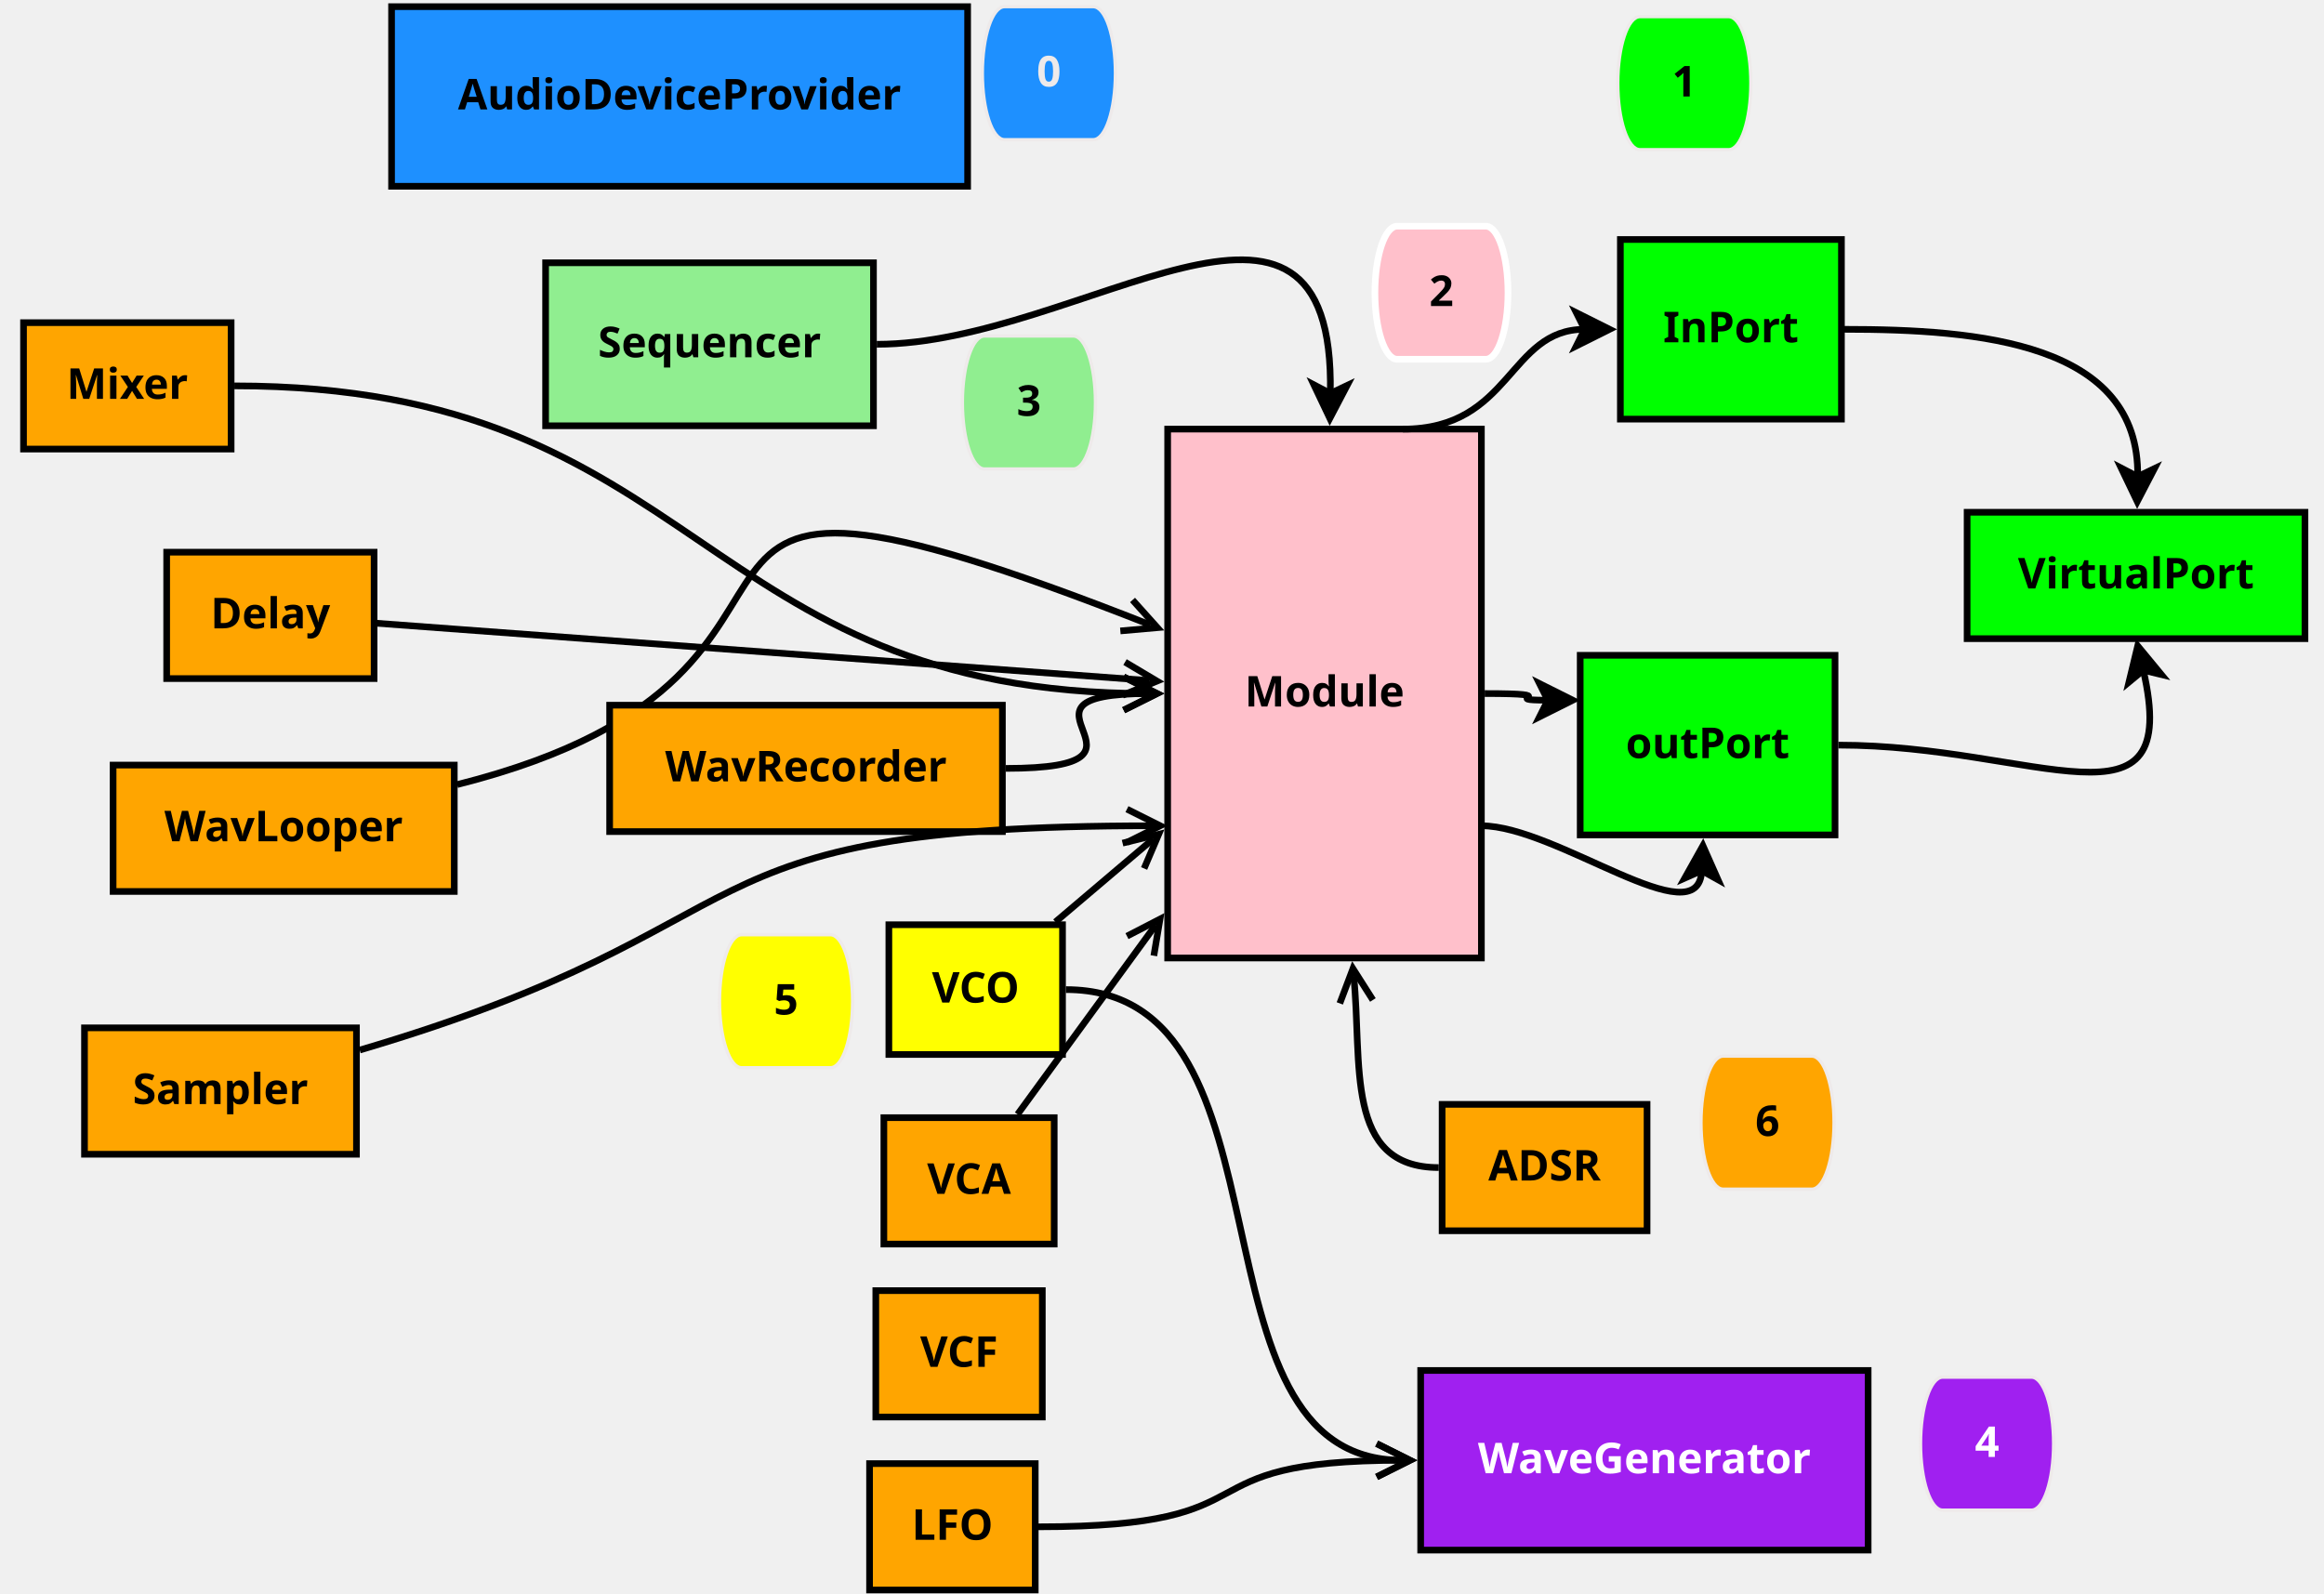
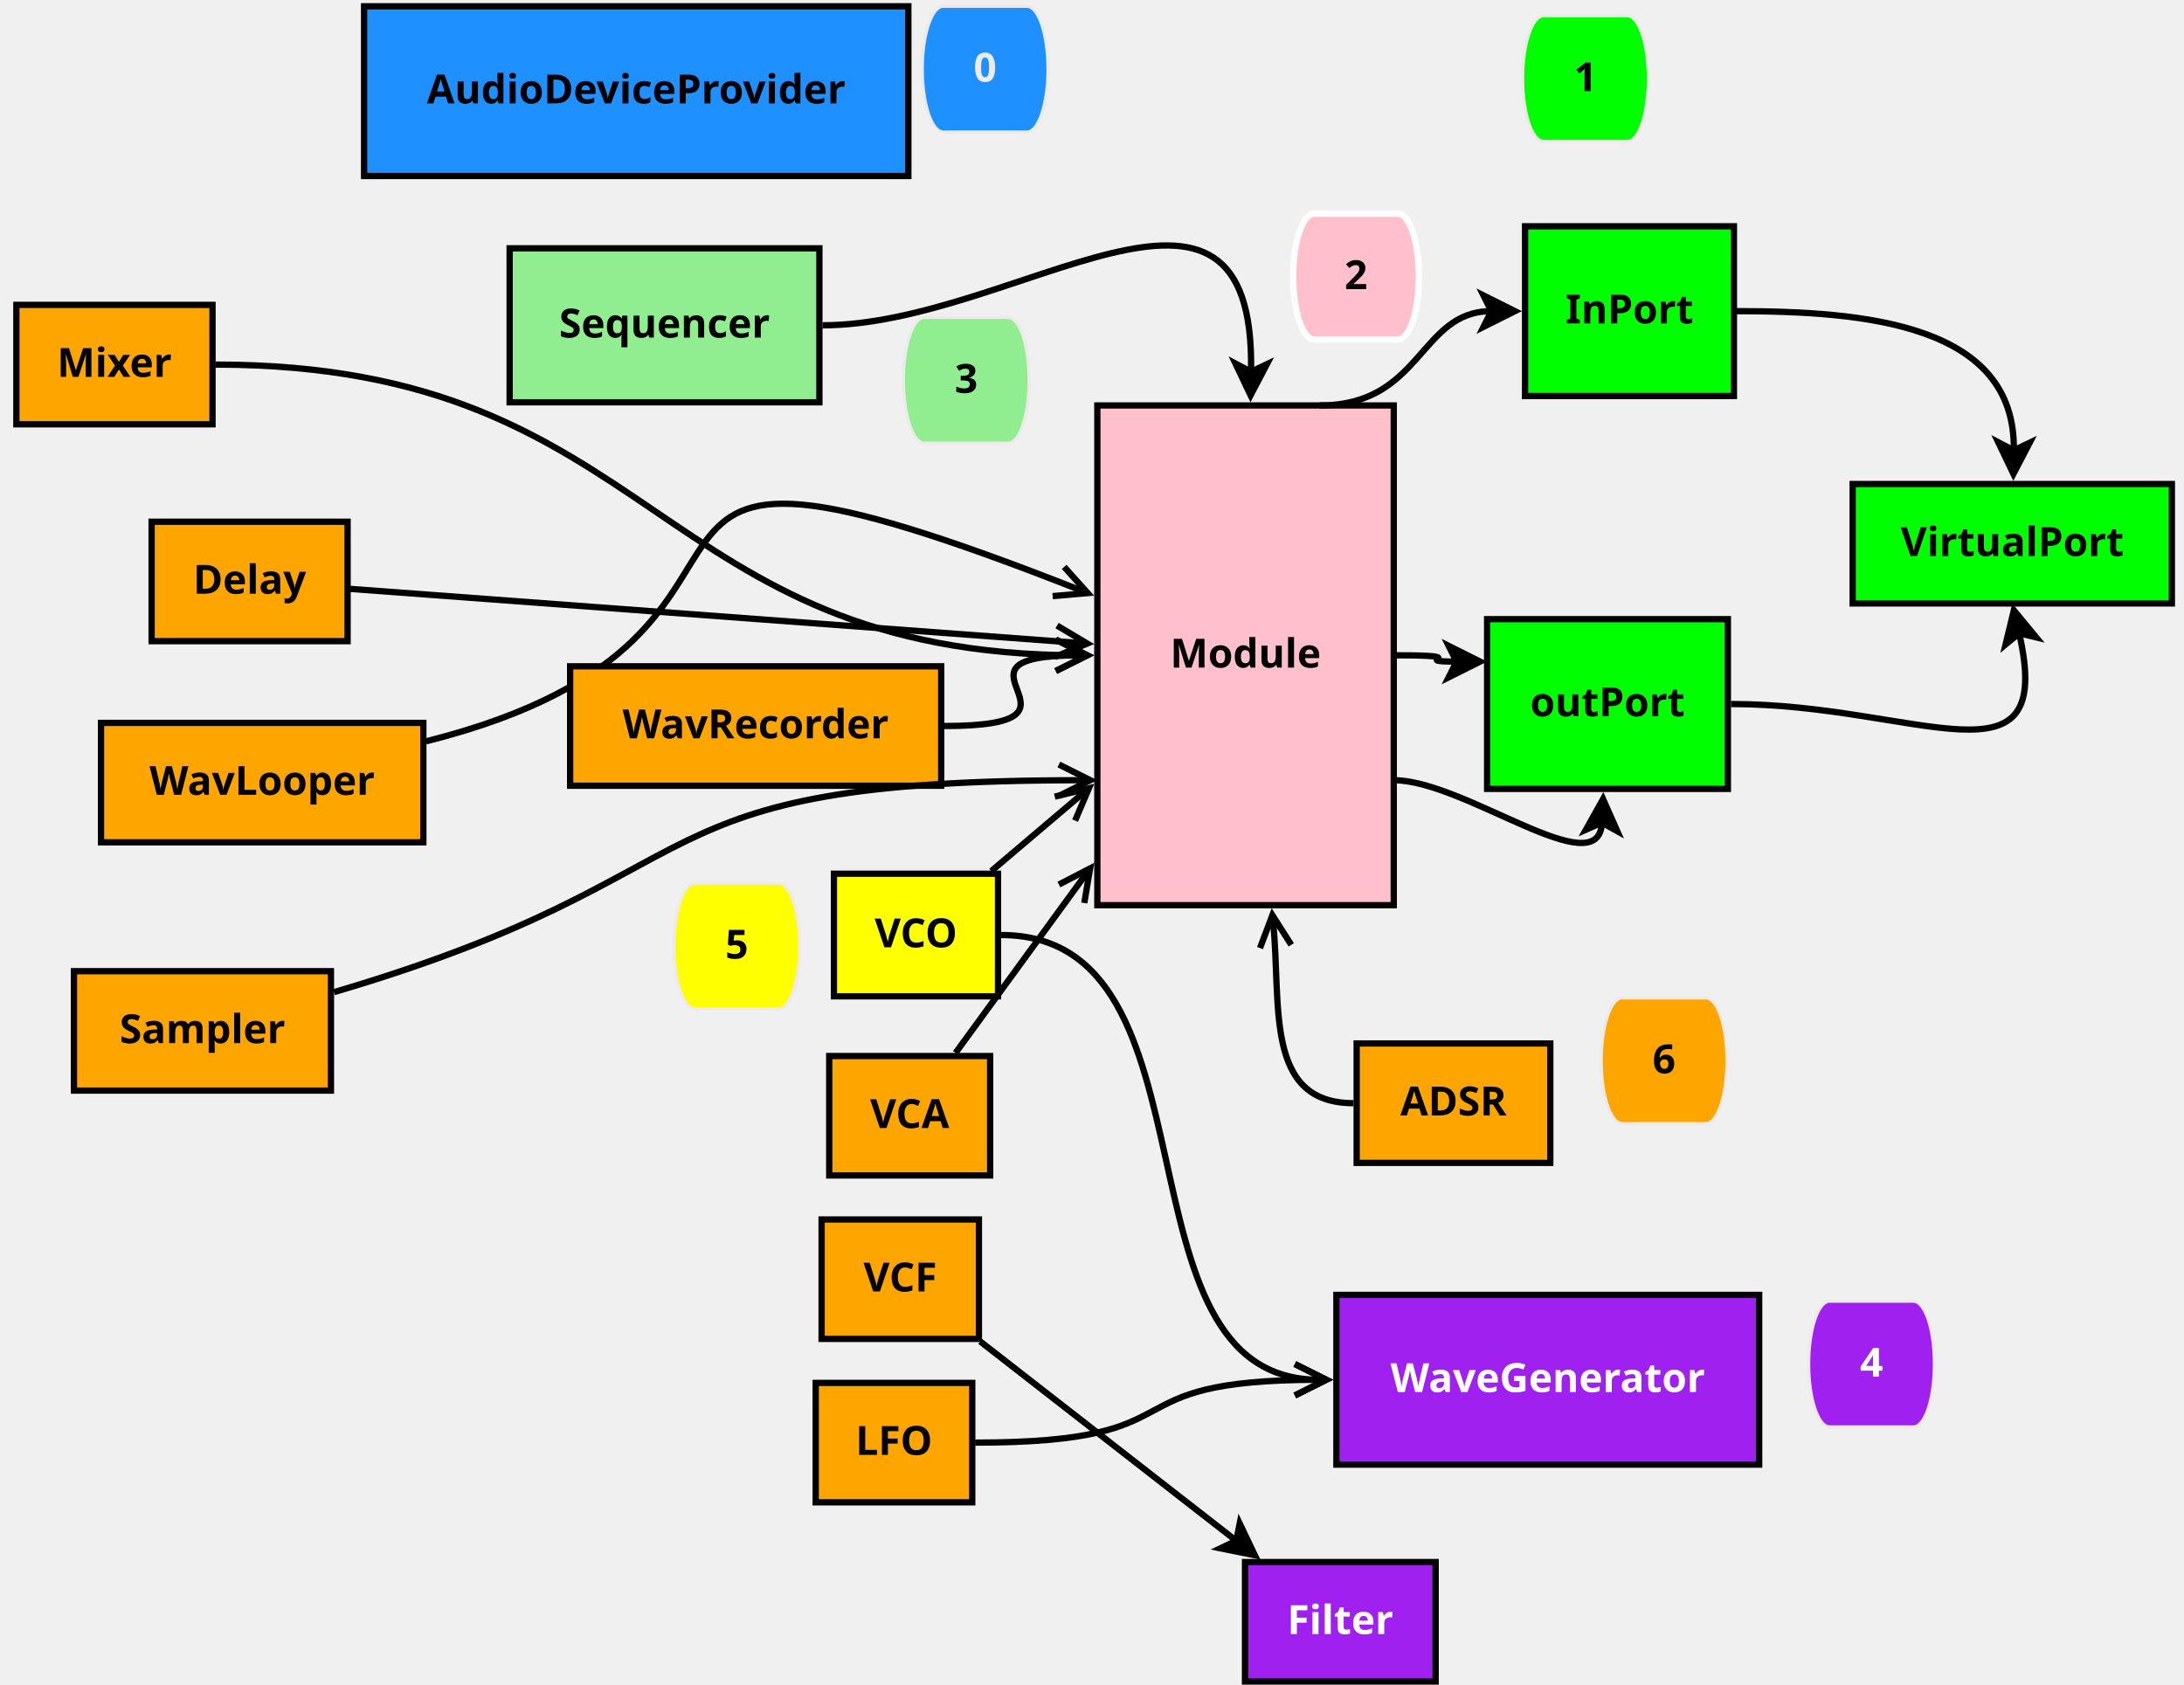
- <svg xmlns="http://www.w3.org/2000/svg" width="35cm" height="24cm" viewBox="-8 -4980 688 479">
+ <svg xmlns="http://www.w3.org/2000/svg" width="35cm" height="27cm" viewBox="-8 -4980 688 536">
  <g>
    <rect style="fill: #90ee90" x="150.725" y="-4901" width="98.55" height="49" />
    <rect style="fill: none; fill-opacity:0; stroke-width: 2; stroke: #000000" x="150.725" y="-4901" width="98.55" height="49" />
    <text style="fill: #000000;text-anchor:middle;font-size:12.8;font-family:sanserif;font-style:normal;font-weight:700" x="200" y="-4872.6">
      <tspan x="200" y="-4872.6">Sequencer</tspan>
    </text>
  </g>
  <g>
    <rect style="fill: #ffc0cb" x="337.7" y="-4851" width="94.3" height="159" />
    <rect style="fill: none; fill-opacity:0; stroke-width: 2; stroke: #000000" x="337.7" y="-4851" width="94.3" height="159" />
    <text style="fill: #000000;text-anchor:middle;font-size:12.8;font-family:sanserif;font-style:normal;font-weight:700" x="384.85" y="-4767.6">
      <tspan x="384.85" y="-4767.6">Module</tspan>
    </text>
  </g>
  <g>
    <rect style="fill: #00ff00" x="473.774" y="-4908" width="66.45" height="54" />
    <rect style="fill: none; fill-opacity:0; stroke-width: 2; stroke: #000000" x="473.774" y="-4908" width="66.45" height="54" />
    <text style="fill: #000000;text-anchor:middle;font-size:12.8;font-family:sanserif;font-style:normal;font-weight:700" x="506.999" y="-4877.1">
      <tspan x="506.999" y="-4877.1">InPort</tspan>
    </text>
  </g>
  <g>
    <rect style="fill: #00ff00" x="461.7" y="-4783" width="76.6" height="54" />
    <rect style="fill: none; fill-opacity:0; stroke-width: 2; stroke: #000000" x="461.7" y="-4783" width="76.6" height="54" />
    <text style="fill: #000000;text-anchor:middle;font-size:12.8;font-family:sanserif;font-style:normal;font-weight:700" x="500" y="-4752.1">
      <tspan x="500" y="-4752.1">outPort</tspan>
    </text>
  </g>
  <g>
    <rect style="fill: #00ff00" x="578" y="-4826" width="101.55" height="38" />
    <rect style="fill: none; fill-opacity:0; stroke-width: 2; stroke: #000000" x="578" y="-4826" width="101.55" height="38" />
    <text style="fill: #000000;text-anchor:middle;font-size:12.8;font-family:sanserif;font-style:normal;font-weight:700" x="628.775" y="-4803.1">
      <tspan x="628.775" y="-4803.1">VirtualPort</tspan>
    </text>
  </g>
  <g>
    <rect style="fill: #1e90ff" x="104.425" y="-4978" width="173.15" height="54" />
    <rect style="fill: none; fill-opacity:0; stroke-width: 2; stroke: #000000" x="104.425" y="-4978" width="173.15" height="54" />
    <text style="fill: #000000;text-anchor:middle;font-size:12.8;font-family:sanserif;font-style:normal;font-weight:700" x="191" y="-4947.1">
      <tspan x="191" y="-4947.1">AudioDeviceProvider</tspan>
    </text>
  </g>
  <g>
    <rect style="fill: #ffff00" x="253.9" y="-4702" width="52.2" height="39" />
    <rect style="fill: none; fill-opacity:0; stroke-width: 2; stroke: #000000" x="253.9" y="-4702" width="52.2" height="39" />
    <text style="fill: #000000;text-anchor:middle;font-size:12.8;font-family:sanserif;font-style:normal;font-weight:700" x="280" y="-4678.6">
      <tspan x="280" y="-4678.6">VCO</tspan>
    </text>
  </g>
  <g>
    <line style="fill: none; fill-opacity:0; stroke-width: 2; stroke: #000000" x1="303.96" y1="-4702.84" x2="333.303" y2="-4727.75" />
    <polyline style="fill: none; fill-opacity:0; stroke-width: 2; stroke: #000000" points="330.62,-4718.91 335.008,-4729.19 324.149,-4726.53 " />
  </g>
  <g>
    <rect style="fill: #ffa500" x="252.4" y="-4644" width="51.2" height="38" />
    <rect style="fill: none; fill-opacity:0; stroke-width: 2; stroke: #000000" x="252.4" y="-4644" width="51.2" height="38" />
    <text style="fill: #000000;text-anchor:middle;font-size:12.8;font-family:sanserif;font-style:normal;font-weight:700" x="278" y="-4621.1">
      <tspan x="278" y="-4621.1">VCA</tspan>
    </text>
  </g>
  <g>
    <line style="fill: none; fill-opacity:0; stroke-width: 2; stroke: #000000" x1="292.589" y1="-4645" x2="334.085" y2="-4701.9" />
    <polyline style="fill: none; fill-opacity:0; stroke-width: 2; stroke: #000000" points="333.55,-4692.68 335.403,-4703.7 325.471,-4698.57 " />
  </g>
  <g>
    <rect style="fill: #ffa500" x="420.198" y="-4648" width="61.6" height="38" />
    <rect style="fill: none; fill-opacity:0; stroke-width: 2; stroke: #000000" x="420.198" y="-4648" width="61.6" height="38" />
    <text style="fill: #000000;text-anchor:middle;font-size:12.8;font-family:sanserif;font-style:normal;font-weight:700" x="450.998" y="-4625.1">
      <tspan x="450.998" y="-4625.1">ADSR</tspan>
    </text>
  </g>
  <g>
    <rect style="fill: #ffa500" x="249.974" y="-4592" width="50.05" height="38" />
    <rect style="fill: none; fill-opacity:0; stroke-width: 2; stroke: #000000" x="249.974" y="-4592" width="50.05" height="38" />
    <text style="fill: #000000;text-anchor:middle;font-size:12.8;font-family:sanserif;font-style:normal;font-weight:700" x="274.999" y="-4569.1">
      <tspan x="274.999" y="-4569.1">VCF</tspan>
    </text>
  </g>
  <g>
    <rect style="fill: #a020f0" x="413.75" y="-4568" width="134.5" height="54" />
    <rect style="fill: none; fill-opacity:0; stroke-width: 2; stroke: #000000" x="413.75" y="-4568" width="134.5" height="54" />
    <text style="fill: #ffffff;text-anchor:middle;font-size:12.8;font-family:sanserif;font-style:normal;font-weight:700" x="481" y="-4537.1">
      <tspan x="481" y="-4537.1">WaveGenerator</tspan>
    </text>
  </g>
  <g>
    <rect style="fill: #ffa500" x="248.1" y="-4540" width="49.8" height="38" />
    <rect style="fill: none; fill-opacity:0; stroke-width: 2; stroke: #000000" x="248.1" y="-4540" width="49.8" height="38" />
    <text style="fill: #000000;text-anchor:middle;font-size:12.8;font-family:sanserif;font-style:normal;font-weight:700" x="273" y="-4517.1">
      <tspan x="273" y="-4517.1">LFO</tspan>
    </text>
  </g>
  <g>
    <rect style="fill: #ffa500" x="36.825" y="-4814" width="62.35" height="38" />
    <rect style="fill: none; fill-opacity:0; stroke-width: 2; stroke: #000000" x="36.825" y="-4814" width="62.35" height="38" />
    <text style="fill: #000000;text-anchor:middle;font-size:12.8;font-family:sanserif;font-style:normal;font-weight:700" x="68" y="-4791.1">
      <tspan x="68" y="-4791.1">Delay</tspan>
    </text>
  </g>
  <g>
    <line style="fill: none; fill-opacity:0; stroke-width: 2; stroke: #000000" x1="98.942" y1="-4792.71" x2="332.255" y2="-4775.4" />
    <polyline style="fill: none; fill-opacity:0; stroke-width: 2; stroke: #000000" points="324.143,-4770.99 334.485,-4775.24 324.883,-4780.96 " />
  </g>
  <g>
    <rect style="fill: #ffa500" x="12.125" y="-4671" width="81.75" height="38" />
    <rect style="fill: none; fill-opacity:0; stroke-width: 2; stroke: #000000" x="12.125" y="-4671" width="81.75" height="38" />
    <text style="fill: #000000;text-anchor:middle;font-size:12.8;font-family:sanserif;font-style:normal;font-weight:700" x="53" y="-4648.1">
      <tspan x="53" y="-4648.1">Sampler</tspan>
    </text>
  </g>
  <g>
    <rect style="fill: #ffa500" x="-6.2" y="-4883" width="62.4" height="38" />
    <rect style="fill: none; fill-opacity:0; stroke-width: 2; stroke: #000000" x="-6.2" y="-4883" width="62.4" height="38" />
    <text style="fill: #000000;text-anchor:middle;font-size:12.8;font-family:sanserif;font-style:normal;font-weight:700" x="25" y="-4860.1">
      <tspan x="25" y="-4860.1">Mixer</tspan>
    </text>
  </g>
  <g>
    <path style="fill: none; fill-opacity:0; stroke-width: 2; stroke: #000000" d="M 57.157 -4864 C 198.257,-4864 195.628,-4771.5 332.256,-4771.5" />
    <polyline style="fill: none; fill-opacity:0; stroke-width: 2; stroke: #000000" points="324.492,-4766.5 334.492,-4771.5 324.492,-4776.5 " />
  </g>
  <g>
    <rect style="fill: #ffa500" x="20.725" y="-4750" width="102.55" height="38" />
    <rect style="fill: none; fill-opacity:0; stroke-width: 2; stroke: #000000" x="20.725" y="-4750" width="102.55" height="38" />
    <text style="fill: #000000;text-anchor:middle;font-size:12.8;font-family:sanserif;font-style:normal;font-weight:700" x="72" y="-4727.1">
      <tspan x="72" y="-4727.1">WavLooper</tspan>
    </text>
  </g>
  <g>
    <path style="fill: none; fill-opacity:0; stroke-width: 2; stroke: #000000" d="M 124.13 -4744.13 C 263.13,-4779.13 152.844,-4862.99 332.534,-4792.13" />
    <polyline style="fill: none; fill-opacity:0; stroke-width: 2; stroke: #000000" points="323.477,-4790.33 334.614,-4791.31 327.145,-4799.63 " />
  </g>
  <g>
    <rect style="fill: #ffa500" x="169.975" y="-4768" width="118.05" height="38" />
    <rect style="fill: none; fill-opacity:0; stroke-width: 2; stroke: #000000" x="169.975" y="-4768" width="118.05" height="38" />
    <text style="fill: #000000;text-anchor:middle;font-size:12.8;font-family:sanserif;font-style:normal;font-weight:700" x="229" y="-4745.1">
      <tspan x="229" y="-4745.1">WavRecorder</tspan>
    </text>
  </g>
  <g>
    <path style="fill: none; fill-opacity:0; stroke-width: 2; stroke: #000000" d="M 289.02 -4749 C 342.754,-4749 282.975,-4771.5 332.237,-4771.5" />
    <polyline style="fill: none; fill-opacity:0; stroke-width: 2; stroke: #000000" points="324.473,-4766.5 334.473,-4771.5 324.473,-4776.5 " />
  </g>
  <g>
-     <path style="fill: none; fill-opacity:0; stroke-width: 2; stroke: #000000" d="M 94.856 -4664.33 C 223.856,-4702.33 184.416,-4731.75 333.228,-4731.75" />
-     <polyline style="fill: none; fill-opacity:0; stroke-width: 2; stroke: #000000" points="325.464,-4726.75 335.464,-4731.75 325.464,-4736.75 " />
+     <path style="fill: none; fill-opacity:0; stroke-width: 2; stroke: #000000" d="M 94.856 -4664.33 C 223.856,-4702.33 184.416,-4731.76 333.228,-4731.76" />
+     <polyline style="fill: none; fill-opacity:0; stroke-width: 2; stroke: #000000" points="325.464,-4726.76 335.464,-4731.76 325.464,-4736.76 " />
  </g>
  <g>
    <path style="fill: none; fill-opacity:0; stroke-width: 2; stroke: #000000" d="M 298.814 -4521 C 373.182,-4521 338.424,-4541 408.32,-4541" />
    <polyline style="fill: none; fill-opacity:0; stroke-width: 2; stroke: #000000" points="400.556,-4536 410.556,-4541 400.556,-4546 " />
  </g>
  <g>
    <path style="fill: none; fill-opacity:0; stroke-width: 2; stroke: #000000" d="M 307.103 -4682.5 C 379.147,-4682.5 340.707,-4541 408.279,-4541" />
    <polyline style="fill: none; fill-opacity:0; stroke-width: 2; stroke: #000000" points="400.515,-4536 410.515,-4541 400.515,-4546 " />
  </g>
  <g>
    <path style="fill: none; fill-opacity:0; stroke-width: 2; stroke: #000000" d="M 419.192 -4629 C 390.59,-4629 396.31,-4660.54 393.62,-4686.59" />
    <polyline style="fill: none; fill-opacity:0; stroke-width: 2; stroke: #000000" points="399.391,-4679.38 393.39,-4688.81 389.444,-4678.35 " />
  </g>
  <g>
    <path style="fill: #00ff00" d="M 479.667 -4975 L 506.333,-4975 C 510.015,-4975 513,-4966.05 513,-4955 C 513,-4943.95 510.015,-4935 506.333,-4935 L 479.667,-4935 C 475.985,-4935 473,-4943.95 473,-4955 C 473,-4966.05 475.985,-4975 479.667,-4975z" />
    <path style="fill: none; fill-opacity:0; stroke-width: 1; stroke: #eeeaea" d="M 479.667 -4975 L 506.333,-4975 C 510.015,-4975 513,-4966.05 513,-4955 C 513,-4943.95 510.015,-4935 506.333,-4935 L 479.667,-4935 C 475.985,-4935 473,-4943.95 473,-4955 C 473,-4966.05 475.985,-4975 479.667,-4975" />
    <text style="fill: #000000;text-anchor:middle;font-size:12.8;font-family:sanserif;font-style:normal;font-weight:700" x="493" y="-4951">
      <tspan x="493" y="-4951">1</tspan>
    </text>
  </g>
  <g>
    <path style="fill: #1e90ff" d="M 288.667 -4978 L 315.333,-4978 C 319.015,-4978 322,-4969.05 322,-4958 C 322,-4946.95 319.015,-4938 315.333,-4938 L 288.667,-4938 C 284.985,-4938 282,-4946.95 282,-4958 C 282,-4969.05 284.985,-4978 288.667,-4978z" />
    <path style="fill: none; fill-opacity:0; stroke-width: 1; stroke: #eeeaea" d="M 288.667 -4978 L 315.333,-4978 C 319.015,-4978 322,-4969.05 322,-4958 C 322,-4946.95 319.015,-4938 315.333,-4938 L 288.667,-4938 C 284.985,-4938 282,-4946.95 282,-4958 C 282,-4969.05 284.985,-4978 288.667,-4978" />
    <text style="fill: #eeeaea;text-anchor:middle;font-size:12.8;font-family:sanserif;font-style:normal;font-weight:700" x="302" y="-4954">
      <tspan x="302" y="-4954">0</tspan>
    </text>
  </g>
  <g>
    <path style="fill: #90ee90" d="M 282.667 -4879 L 309.333,-4879 C 313.015,-4879 316,-4870.05 316,-4859 C 316,-4847.95 313.015,-4839 309.333,-4839 L 282.667,-4839 C 278.985,-4839 276,-4847.95 276,-4859 C 276,-4870.05 278.985,-4879 282.667,-4879z" />
    <path style="fill: none; fill-opacity:0; stroke-width: 1; stroke: #eeeaea" d="M 282.667 -4879 L 309.333,-4879 C 313.015,-4879 316,-4870.05 316,-4859 C 316,-4847.95 313.015,-4839 309.333,-4839 L 282.667,-4839 C 278.985,-4839 276,-4847.95 276,-4859 C 276,-4870.05 278.985,-4879 282.667,-4879" />
    <text style="fill: #000000;text-anchor:middle;font-size:12.8;font-family:sanserif;font-style:normal;font-weight:700" x="296" y="-4855">
      <tspan x="296" y="-4855">3</tspan>
    </text>
  </g>
  <g>
    <path style="fill: #ffff00" d="M 209.667 -4699 L 236.333,-4699 C 240.015,-4699 243,-4690.05 243,-4679 C 243,-4667.95 240.015,-4659 236.333,-4659 L 209.667,-4659 C 205.985,-4659 203,-4667.95 203,-4679 C 203,-4690.05 205.985,-4699 209.667,-4699z" />
    <path style="fill: none; fill-opacity:0; stroke-width: 1; stroke: #eeeaea" d="M 209.667 -4699 L 236.333,-4699 C 240.015,-4699 243,-4690.05 243,-4679 C 243,-4667.95 240.015,-4659 236.333,-4659 L 209.667,-4659 C 205.985,-4659 203,-4667.95 203,-4679 C 203,-4690.05 205.985,-4699 209.667,-4699" />
    <text style="fill: #000000;text-anchor:middle;font-size:12.8;font-family:sanserif;font-style:normal;font-weight:700" x="223" y="-4675">
      <tspan x="223" y="-4675">5</tspan>
    </text>
  </g>
  <g>
    <path style="fill: #a020f0" d="M 570.667 -4566 L 597.333,-4566 C 601.015,-4566 604,-4557.05 604,-4546 C 604,-4534.95 601.015,-4526 597.333,-4526 L 570.667,-4526 C 566.985,-4526 564,-4534.95 564,-4546 C 564,-4557.05 566.985,-4566 570.667,-4566z" />
    <path style="fill: none; fill-opacity:0; stroke-width: 1; stroke: #eeeaea" d="M 570.667 -4566 L 597.333,-4566 C 601.015,-4566 604,-4557.05 604,-4546 C 604,-4534.95 601.015,-4526 597.333,-4526 L 570.667,-4526 C 566.985,-4526 564,-4534.95 564,-4546 C 564,-4557.05 566.985,-4566 570.667,-4566" />
    <text style="fill: #ffffff;text-anchor:middle;font-size:12.8;font-family:sanserif;font-style:normal;font-weight:700" x="584" y="-4542">
      <tspan x="584" y="-4542">4</tspan>
    </text>
  </g>
  <g>
    <path style="fill: #ffa500" d="M 504.667 -4662.5 L 531.333,-4662.5 C 535.015,-4662.5 538,-4653.55 538,-4642.5 C 538,-4631.45 535.015,-4622.5 531.333,-4622.5 L 504.667,-4622.5 C 500.985,-4622.5 498,-4631.45 498,-4642.5 C 498,-4653.55 500.985,-4662.5 504.667,-4662.5z" />
    <path style="fill: none; fill-opacity:0; stroke-width: 1; stroke: #eeeaea" d="M 504.667 -4662.5 L 531.333,-4662.5 C 535.015,-4662.5 538,-4653.55 538,-4642.5 C 538,-4631.45 535.015,-4622.5 531.333,-4622.5 L 504.667,-4622.5 C 500.985,-4622.5 498,-4631.45 498,-4642.5 C 498,-4653.55 500.985,-4662.5 504.667,-4662.5" />
    <text style="fill: #000000;text-anchor:middle;font-size:12.8;font-family:sanserif;font-style:normal;font-weight:700" x="518" y="-4638.5">
      <tspan x="518" y="-4638.5">6</tspan>
    </text>
  </g>
  <g>
    <path style="fill: none; fill-opacity:0; stroke-width: 2; stroke: #000000" d="M 250.267 -4876.5 C 311.637,-4876.5 388.157,-4942.5 386.595,-4861.73" />
    <polygon style="fill: #000000" points="386.45,-4854.23 381.644,-4864.33 386.595,-4861.73 391.642,-4864.13 " />
    <polygon style="fill: none; fill-opacity:0; stroke-width: 2; stroke: #000000" points="386.45,-4854.23 381.644,-4864.33 386.595,-4861.73 391.642,-4864.13 " />
  </g>
  <g>
-     <path style="fill: none; fill-opacity:0; stroke-width: 2; stroke: #000000" d="M 408.425 -4851 C 441.151,-4851 440.047,-4881 463.039,-4881" />
-     <polygon style="fill: #000000" points="470.539,-4881 460.539,-4876 463.039,-4881 460.539,-4886 " />
-     <polygon style="fill: none; fill-opacity:0; stroke-width: 2; stroke: #000000" points="470.539,-4881 460.539,-4876 463.039,-4881 460.539,-4886 " />
+     <path style="fill: none; fill-opacity:0; stroke-width: 2; stroke: #000000" d="M 408.426 -4851 C 441.152,-4851 440.048,-4881 463.04,-4881" />
+     <polygon style="fill: #000000" points="470.54,-4881 460.54,-4876 463.04,-4881 460.54,-4886 " />
+     <polygon style="fill: none; fill-opacity:0; stroke-width: 2; stroke: #000000" points="470.54,-4881 460.54,-4876 463.04,-4881 460.54,-4886 " />
  </g>
  <g>
    <path style="fill: none; fill-opacity:0; stroke-width: 2; stroke: #000000" d="M 432.991 -4771.5 C 458.505,-4771.5 436.186,-4769.5 451.964,-4769.5" />
    <polygon style="fill: #000000" points="459.464,-4769.5 449.464,-4764.5 451.964,-4769.5 449.464,-4774.5 " />
    <polygon style="fill: none; fill-opacity:0; stroke-width: 2; stroke: #000000" points="459.464,-4769.5 449.464,-4764.5 451.964,-4769.5 449.464,-4774.5 " />
  </g>
  <g>
-     <path style="fill: none; fill-opacity:0; stroke-width: 2; stroke: #000000" d="M 432 -4731.75 C 454.576,-4731.75 497.293,-4698 498.239,-4718.27" />
+     <path style="fill: none; fill-opacity:0; stroke-width: 2; stroke: #000000" d="M 432 -4731.76 C 454.576,-4731.76 497.293,-4698 498.239,-4718.27" />
    <polygon style="fill: #000000" points="498.589,-4725.76 503.117,-4715.54 498.239,-4718.27 493.128,-4716.01 " />
    <polygon style="fill: none; fill-opacity:0; stroke-width: 2; stroke: #000000" points="498.589,-4725.76 503.117,-4715.54 498.239,-4718.27 493.128,-4716.01 " />
  </g>
  <g>
    <path style="fill: none; fill-opacity:0; stroke-width: 2; stroke: #000000" d="M 539.303 -4756 C 598.913,-4756 642.826,-4727 630.96,-4778.51" />
    <polygon style="fill: #000000" points="629.276,-4785.82 636.393,-4777.2 630.96,-4778.51 626.648,-4774.95 " />
    <polygon style="fill: none; fill-opacity:0; stroke-width: 2; stroke: #000000" points="629.276,-4785.82 636.393,-4777.2 630.96,-4778.51 626.648,-4774.95 " />
  </g>
  <g>
    <path style="fill: none; fill-opacity:0; stroke-width: 2; stroke: #000000" d="M 541.093 -4881 C 581.521,-4881 629.93,-4876.98 629.265,-4836.72" />
    <polygon style="fill: #000000" points="629.141,-4829.22 624.307,-4839.3 629.265,-4836.72 634.306,-4839.14 " />
    <polygon style="fill: none; fill-opacity:0; stroke-width: 2; stroke: #000000" points="629.141,-4829.22 624.307,-4839.3 629.265,-4836.72 634.306,-4839.14 " />
  </g>
  <g>
    <path style="fill: #ffc0cb" d="M 406.667 -4912 L 433.333,-4912 C 437.015,-4912 440,-4903.05 440,-4892 C 440,-4880.95 437.015,-4872 433.333,-4872 L 406.667,-4872 C 402.985,-4872 400,-4880.95 400,-4892 C 400,-4903.05 402.985,-4912 406.667,-4912z" />
    <path style="fill: none; fill-opacity:0; stroke-width: 2; stroke: #ffffff" d="M 406.667 -4912 L 433.333,-4912 C 437.015,-4912 440,-4903.05 440,-4892 C 440,-4880.95 437.015,-4872 433.333,-4872 L 406.667,-4872 C 402.985,-4872 400,-4880.95 400,-4892 C 400,-4903.05 402.985,-4912 406.667,-4912" />
    <text style="fill: #000000;text-anchor:middle;font-size:12.8;font-family:sanserif;font-style:normal;font-weight:700" x="420" y="-4888">
      <tspan x="420" y="-4888">2</tspan>
    </text>
  </g>
+   <g>
+     <rect style="fill: #a020f0" x="384.675" y="-4483" width="60.65" height="38" />
+     <rect style="fill: none; fill-opacity:0; stroke-width: 2; stroke: #000000" x="384.675" y="-4483" width="60.65" height="38" />
+     <text style="fill: #ffffff;text-anchor:middle;font-size:12.8;font-family:sanserif;font-style:normal;font-weight:700" x="415" y="-4460.1">
+       <tspan x="415" y="-4460.1">Filter</tspan>
+     </text>
+   </g>
+   <g>
+     <line style="fill: none; fill-opacity:0; stroke-width: 2; stroke: #000000" x1="300.429" y1="-4553.2" x2="381.888" y2="-4489.78" />
+     <polygon style="fill: #000000" points="387.806,-4485.17 376.844,-4487.37 381.888,-4489.78 382.987,-4495.26 " />
+     <polygon style="fill: none; fill-opacity:0; stroke-width: 2; stroke: #000000" points="387.806,-4485.17 376.844,-4487.37 381.888,-4489.78 382.987,-4495.26 " />
+   </g>
</svg>
